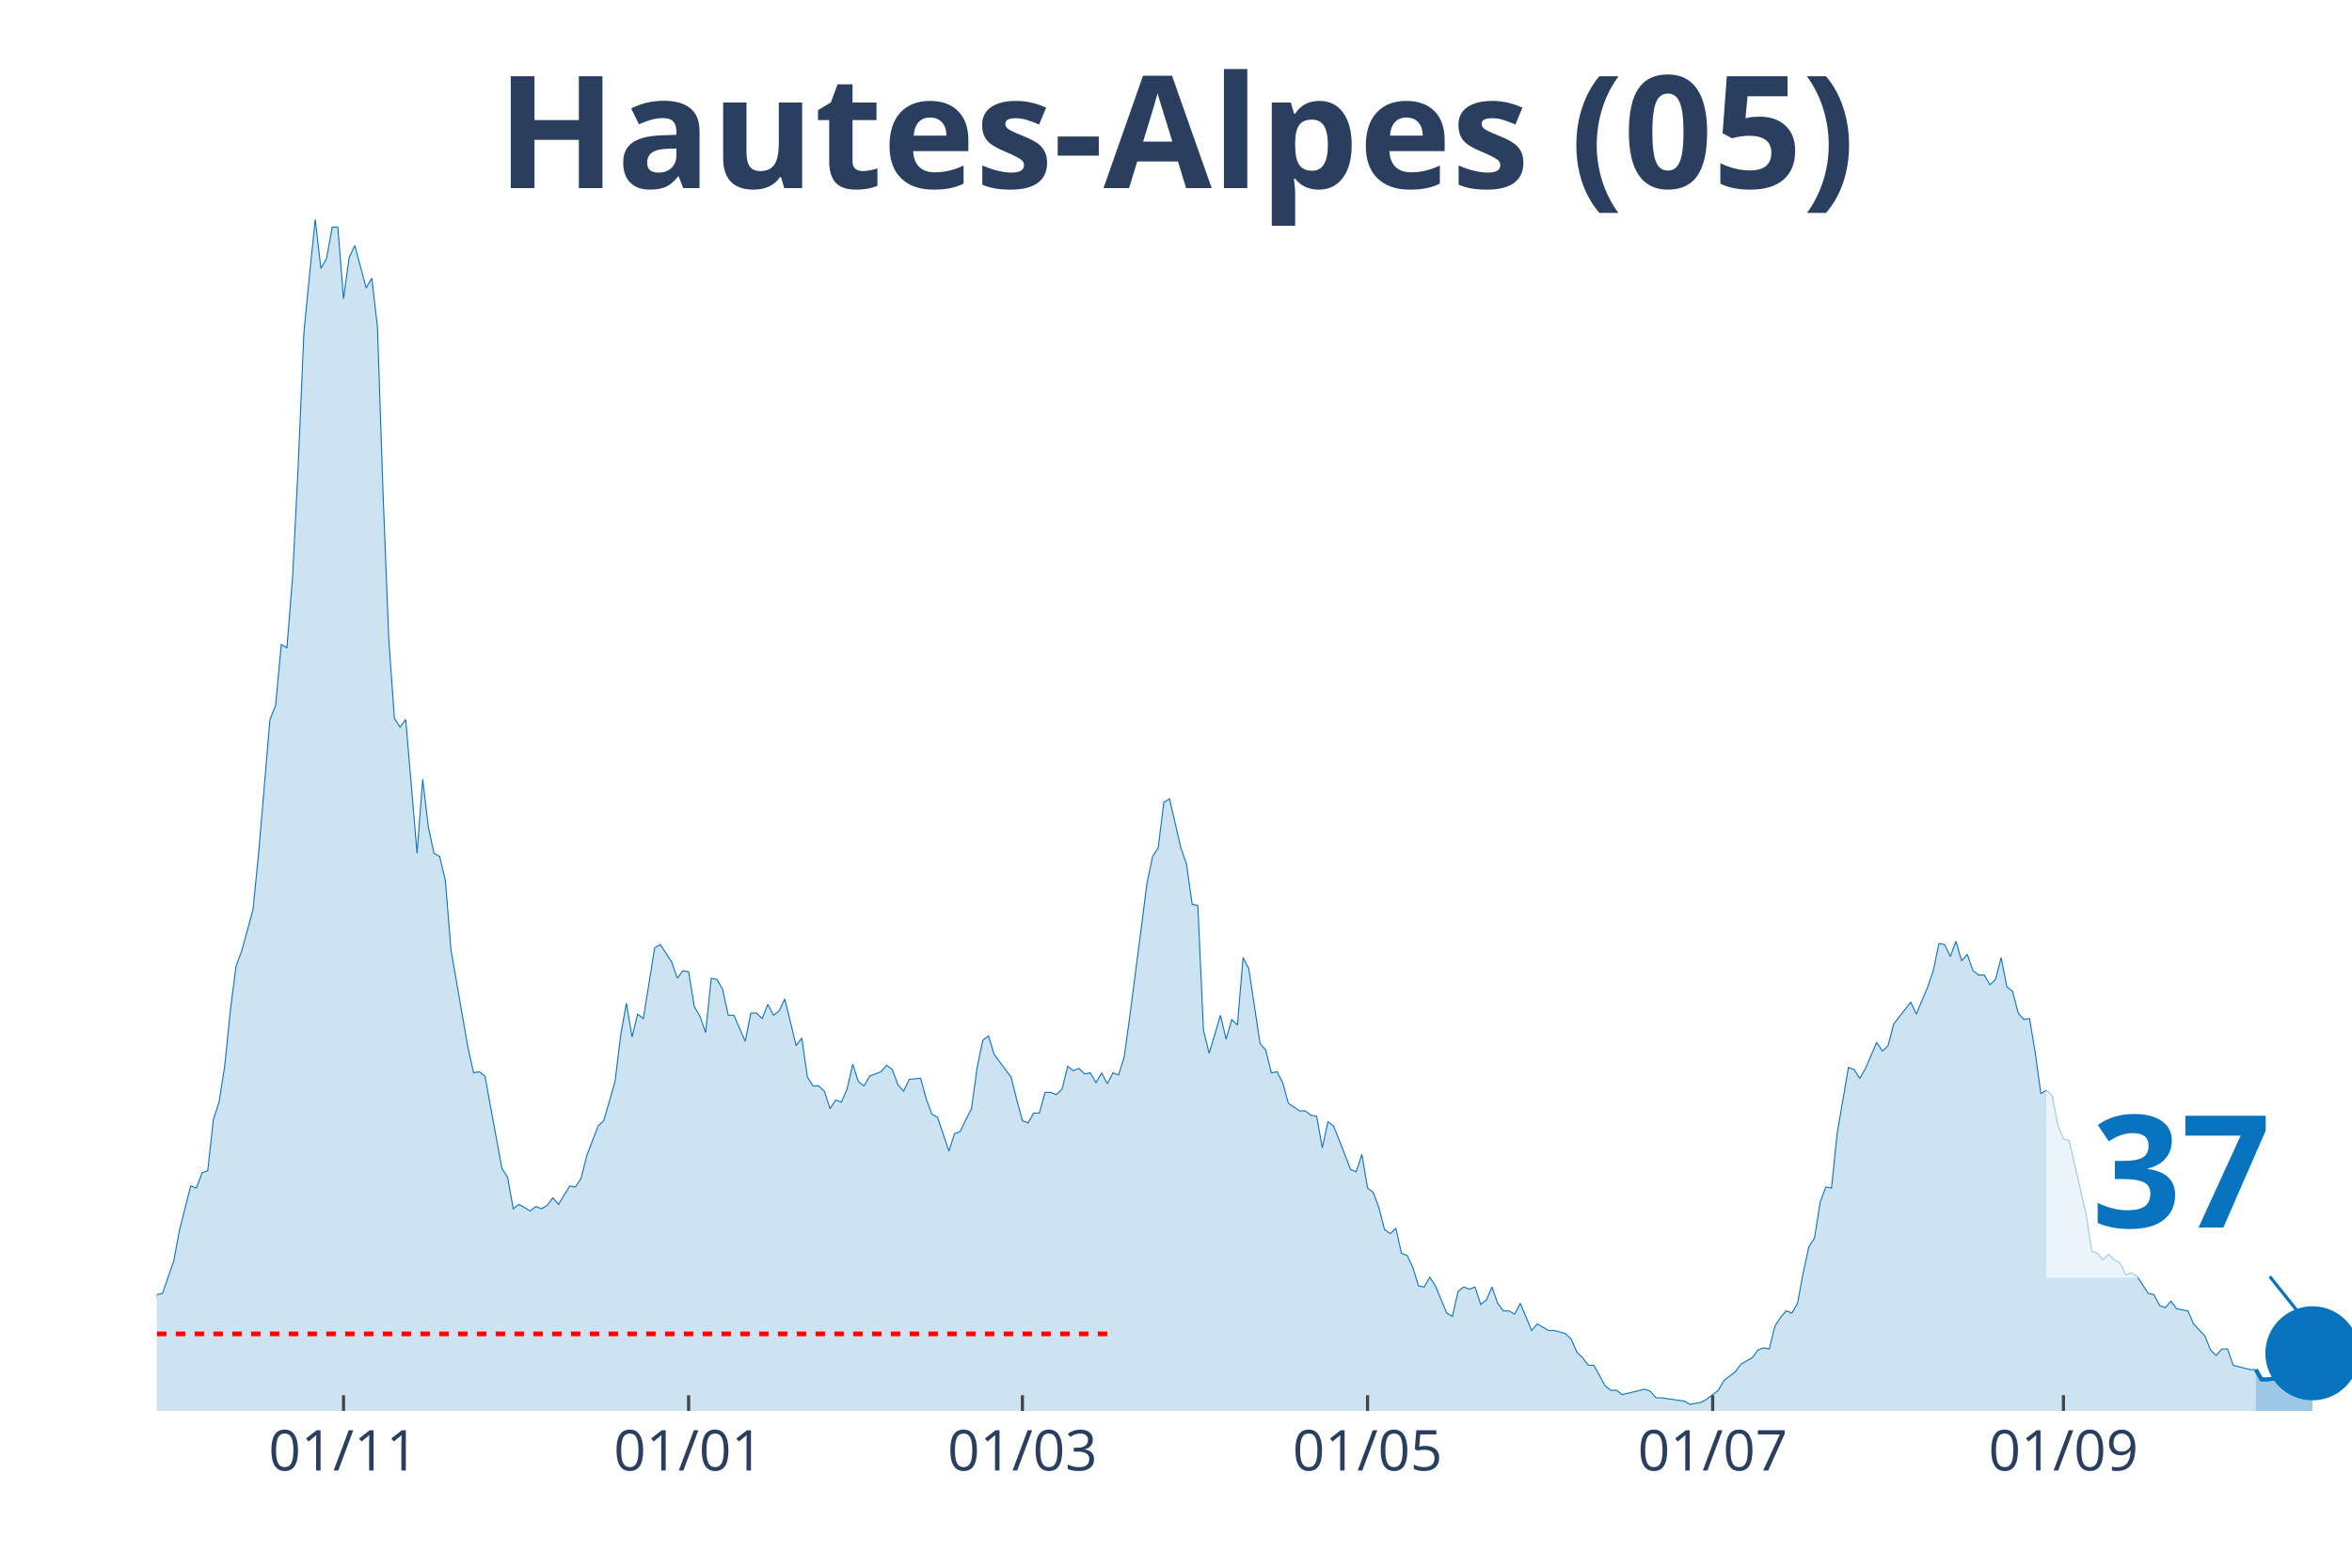
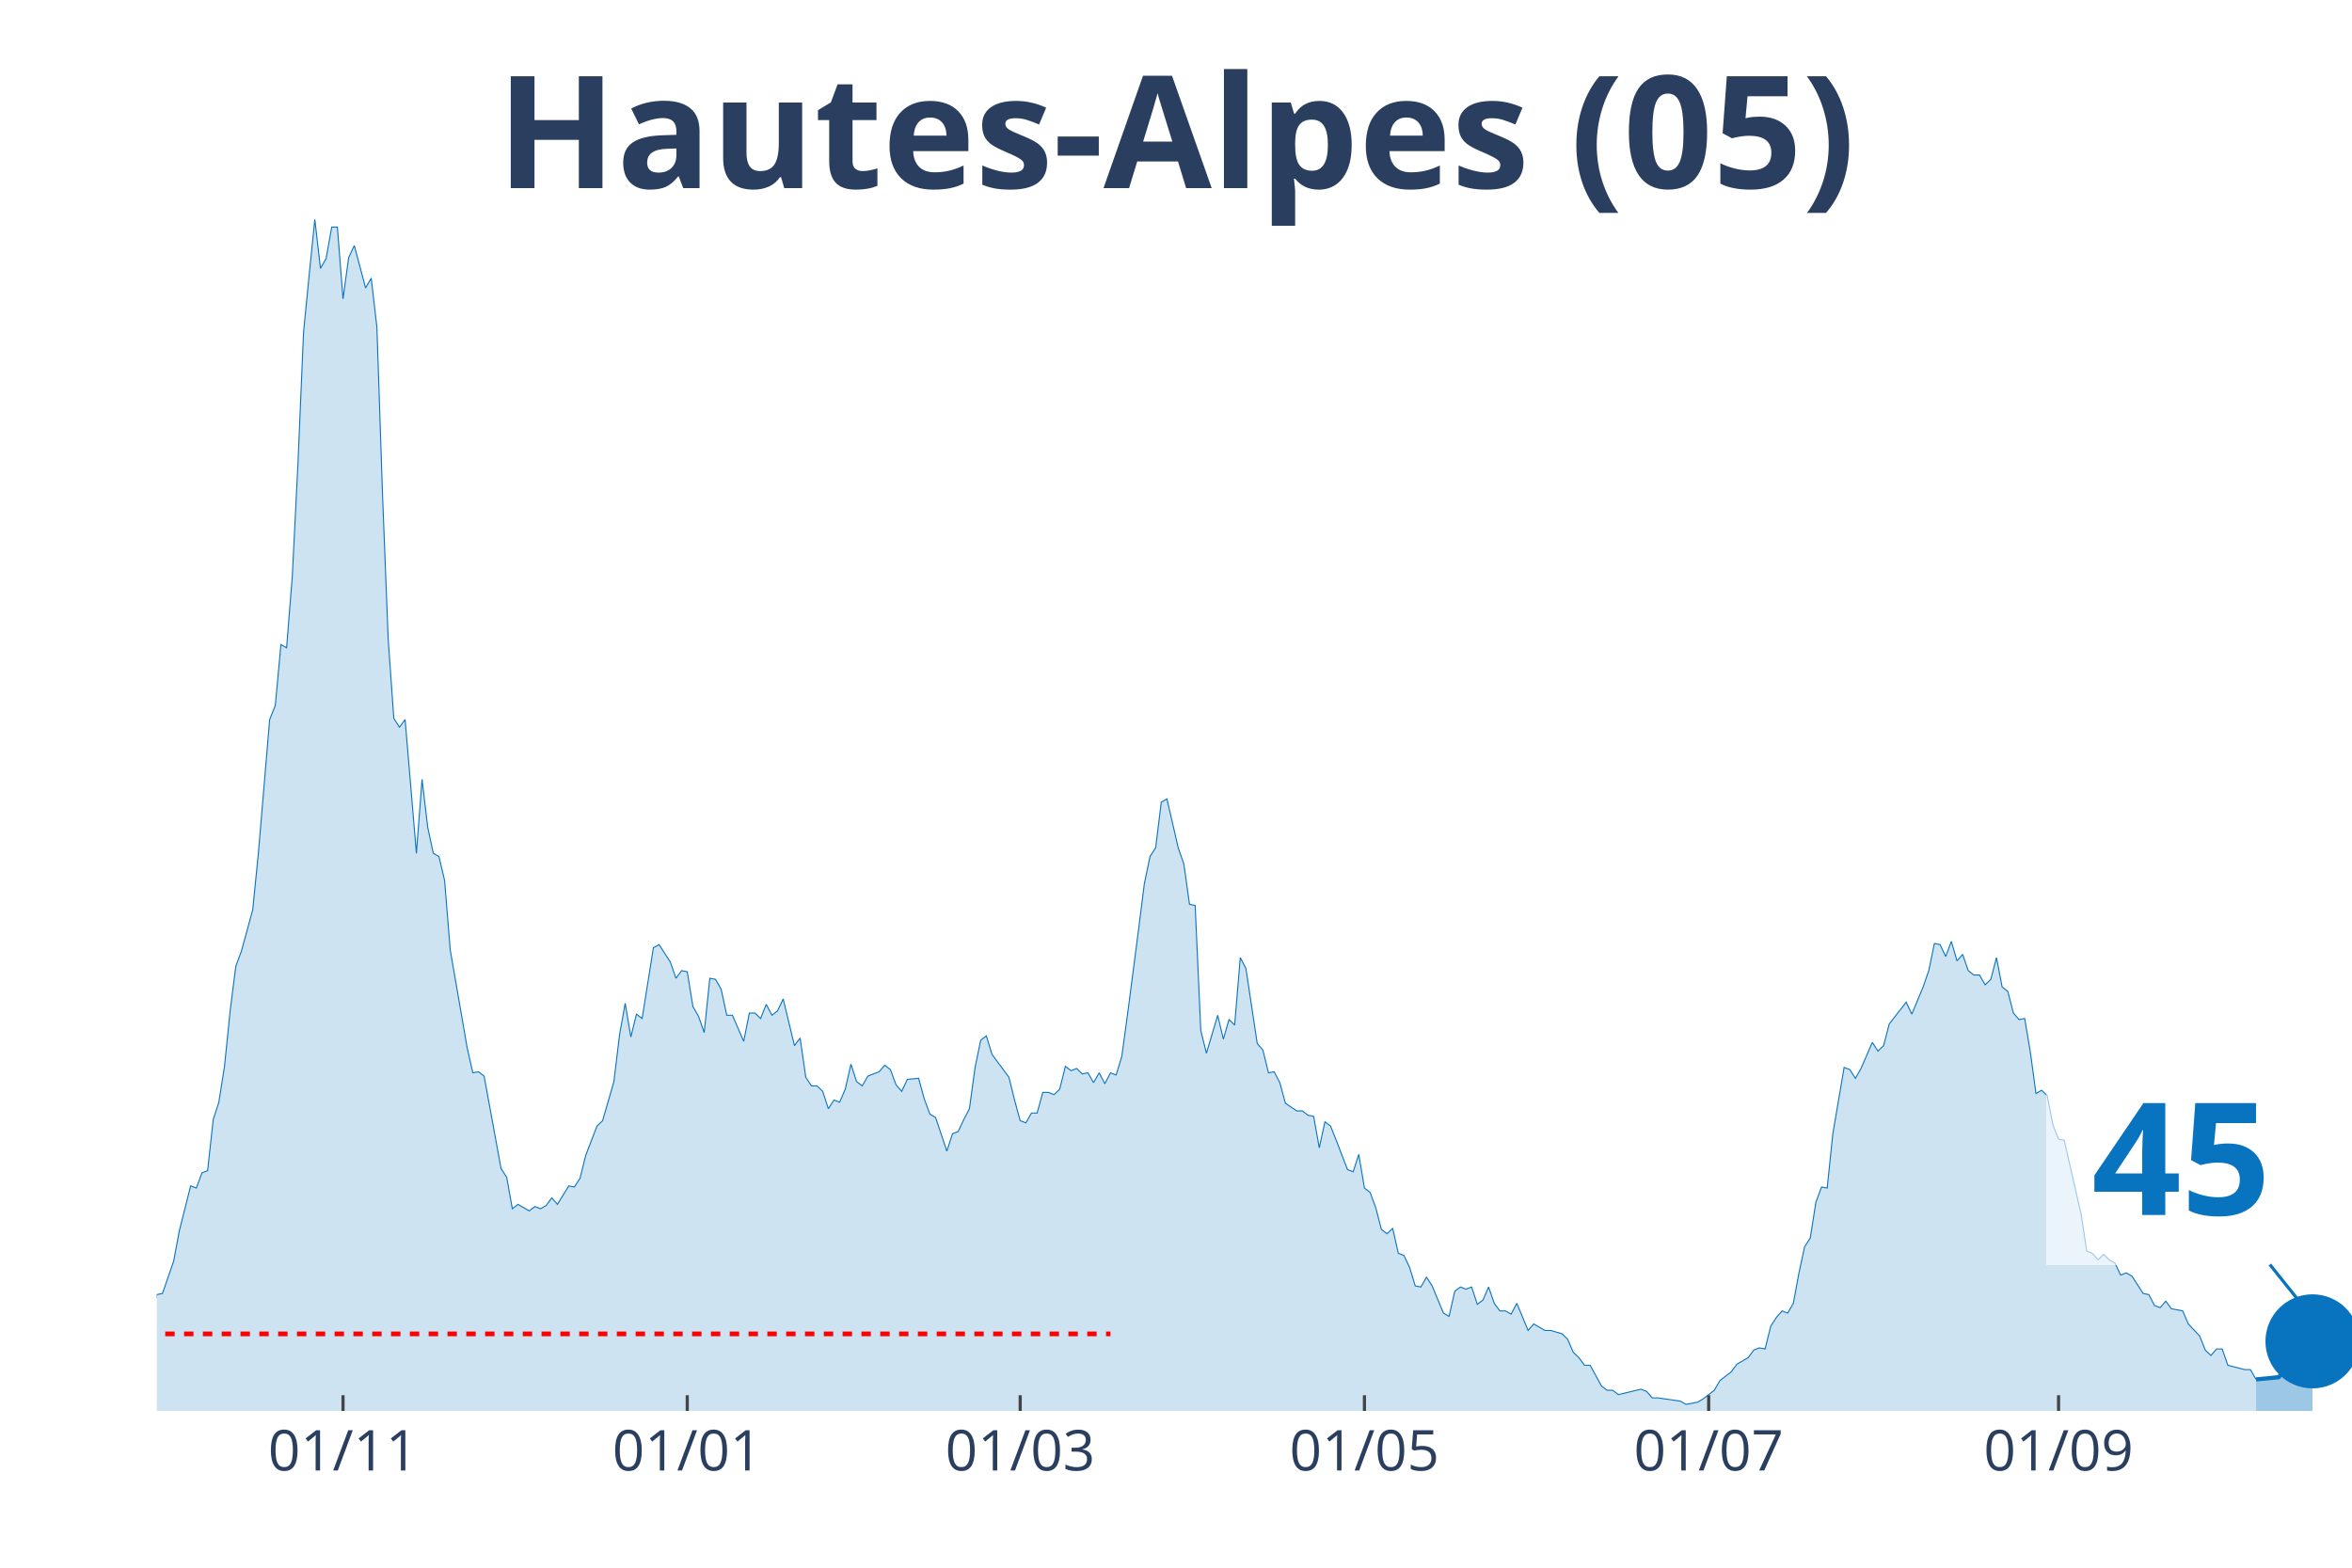
<svg xmlns="http://www.w3.org/2000/svg" class="main-svg" width="1125" height="750" style="" viewBox="0 0 750 500">
  <rect x="0" y="0" width="750" height="500" style="fill: rgb(0, 0, 0); fill-opacity: 0;" />
-   <defs id="defs-082657">
+   <defs id="defs-552321">
    <g class="clips">
-       <clipPath id="clip082657xyplot" class="plotclip">
+       <clipPath id="clip552321xyplot" class="plotclip">
        <rect width="700" height="380" />
      </clipPath>
-       <clipPath class="axesclip" id="clip082657x">
+       <clipPath class="axesclip" id="clip552321x">
        <rect x="50" y="0" width="700" height="500" />
      </clipPath>
-       <clipPath class="axesclip" id="clip082657y">
+       <clipPath class="axesclip" id="clip552321y">
        <rect x="0" y="70" width="750" height="380" />
      </clipPath>
-       <clipPath class="axesclip" id="clip082657xy">
+       <clipPath class="axesclip" id="clip552321xy">
        <rect x="50" y="70" width="700" height="380" />
      </clipPath>
    </g>
    <g class="gradients" />
  </defs>
  <g class="bglayer">
    <rect class="bg" x="50" y="70" width="700" height="380" style="fill: rgb(0, 0, 0); fill-opacity: 0; stroke-width: 0;" />
  </g>
  <g class="layer-below">
    <g class="imagelayer" />
    <g class="shapelayer" />
  </g>
  <g class="cartesianlayer">
    <g class="subplot xy">
      <g class="layer-subplot">
        <g class="shapelayer" />
        <g class="imagelayer" />
      </g>
      <g class="gridlayer">
        <g class="x">
-           <path class="xgrid crisp" transform="translate(109.54,0)" d="M0,70v380" style="stroke: rgb(255, 255, 255); stroke-opacity: 1; stroke-width: 1px;" />
-           <path class="xgrid crisp" transform="translate(219.59,0)" d="M0,70v380" style="stroke: rgb(255, 255, 255); stroke-opacity: 1; stroke-width: 1px;" />
-           <path class="xgrid crisp" transform="translate(326.03,0)" d="M0,70v380" style="stroke: rgb(255, 255, 255); stroke-opacity: 1; stroke-width: 1px;" />
-           <path class="xgrid crisp" transform="translate(436.08,0)" d="M0,70v380" style="stroke: rgb(255, 255, 255); stroke-opacity: 1; stroke-width: 1px;" />
-           <path class="xgrid crisp" transform="translate(546.13,0)" d="M0,70v380" style="stroke: rgb(255, 255, 255); stroke-opacity: 1; stroke-width: 1px;" />
-           <path class="xgrid crisp" transform="translate(657.99,0)" d="M0,70v380" style="stroke: rgb(255, 255, 255); stroke-opacity: 1; stroke-width: 1px;" />
+           <path class="xgrid crisp" transform="translate(109.38,0)" d="M0,70v380" style="stroke: rgb(255, 255, 255); stroke-opacity: 1; stroke-width: 1px;" />
+           <path class="xgrid crisp" transform="translate(219.15,0)" d="M0,70v380" style="stroke: rgb(255, 255, 255); stroke-opacity: 1; stroke-width: 1px;" />
+           <path class="xgrid crisp" transform="translate(325.32,0)" d="M0,70v380" style="stroke: rgb(255, 255, 255); stroke-opacity: 1; stroke-width: 1px;" />
+           <path class="xgrid crisp" transform="translate(435.09,0)" d="M0,70v380" style="stroke: rgb(255, 255, 255); stroke-opacity: 1; stroke-width: 1px;" />
+           <path class="xgrid crisp" transform="translate(544.86,0)" d="M0,70v380" style="stroke: rgb(255, 255, 255); stroke-opacity: 1; stroke-width: 1px;" />
+           <path class="xgrid crisp" transform="translate(656.43,0)" d="M0,70v380" style="stroke: rgb(255, 255, 255); stroke-opacity: 1; stroke-width: 1px;" />
        </g>
        <g class="y" />
      </g>
      <g class="zerolinelayer" />
      <path class="xlines-below" />
      <path class="ylines-below" />
      <g class="overlines-below" />
      <g class="xaxislayer-below" />
      <g class="yaxislayer-below" />
      <g class="overaxes-below" />
-       <g class="plot" transform="translate(50, 70)" clip-path="url('#clip082657xyplot')">
+       <g class="plot" transform="translate(50, 70)" clip-path="url('#clip552321xyplot')">
        <g class="scatterlayer mlayer">
-           <g class="trace scatter trace4835b1" style="stroke-miterlimit: 2;">
+           <g class="trace scatter trace0904c5" style="stroke-miterlimit: 2;">
            <g class="fills">
              <g>
-                 <path class="js-fill" d="M669.33,380L-245.36,380L-245.36,375.15L-241.75,376.88L-239.95,376.88L-209.28,379.31L-207.47,380L-104.64,378.27L-102.84,377.23L-95.62,374.11L-93.81,374.11L-84.79,372.72L-82.99,370.99L-79.38,367.17L-77.58,368.91L-72.16,372.03L-70.36,372.37L-66.75,373.76L-64.95,369.95L-61.34,365.09L-59.54,365.09L-54.12,364.4L-52.32,365.44L-50.52,366.48L-48.71,365.78L-46.91,365.44L-45.1,360.93L-43.3,360.24L-41.49,356.77L-39.69,354L-37.89,355.38L-36.08,356.42L-34.28,356.08L-32.47,357.12L-30.67,354L-28.87,357.12L-27.06,357.81L-25.26,355.38L-23.45,355.38L-19.85,355.38L-18.04,353.3L-16.24,351.92L-14.43,352.26L-12.63,354.34L-10.82,354.34L-7.22,354.34L-5.41,360.24L-3.61,361.97L-1.8,360.24L0,342.9L1.8,342.55L5.41,332.15L7.22,322.45L10.82,308.23L12.63,308.92L14.43,304.07L16.24,303.38L18.04,287.08L19.85,281.53L21.65,270.09L23.45,252.41L25.26,238.19L27.06,233.34L30.67,220.16L32.47,202.14L36.08,159.49L37.89,154.98L39.69,135.57L41.49,136.61L43.3,114.07L45.1,78.36L46.91,36.06L48.71,17.68L50.52,0L52.32,15.6L54.12,12.48L55.93,2.43L57.73,2.43L59.54,25.31L61.34,12.14L63.14,8.32L66.75,21.84L68.56,18.72L70.36,34.32L72.16,87.72L73.97,133.83L75.77,159.14L77.58,161.92L79.38,159.49L82.99,202.14L84.79,178.56L86.6,193.81L88.4,202.14L90.21,203.18L92.01,210.8L93.81,232.99L95.62,243.39L99.23,264.2L101.03,272.17L102.84,271.82L104.64,273.21L110.05,302.68L111.86,305.46L113.66,315.51L115.46,314.12L119.07,316.2L120.88,314.82L122.68,315.51L124.48,314.47L126.29,312.04L128.09,314.12L131.7,308.23L133.51,308.58L135.31,305.8L137.11,298.52L140.72,289.16L142.53,287.43L146.13,274.95L147.94,260.04L149.74,249.98L151.55,260.73L153.35,253.45L155.15,254.84L158.76,232.3L160.57,231.26L164.18,236.81L165.98,242.01L167.78,239.58L169.59,239.93L171.39,251.02L173.2,254.14L175,259.34L176.8,242.01L178.61,242.35L180.41,245.47L182.22,253.8L184.02,253.8L187.63,262.12L189.43,253.1L191.24,253.1L193.04,254.84L194.85,250.33L196.65,253.8L198.45,252.41L200.26,248.59L203.87,263.5L205.67,261.08L207.47,273.56L209.28,276.33L211.08,276.33L212.89,278.07L214.69,283.61L216.49,280.84L218.3,281.53L220.1,277.37L221.91,269.4L223.71,274.95L225.52,276.33L227.32,273.21L230.93,271.82L232.73,269.74L234.54,271.13L236.34,275.99L238.14,278.07L239.95,274.25L243.56,273.91L245.36,280.49L247.16,285.35L248.97,286.39L252.58,297.14L254.38,291.59L256.19,290.89L257.99,287.08L259.79,283.61L261.6,270.44L263.4,261.77L265.21,260.38L267.01,266.28L268.81,268.7L272.42,273.56L274.23,280.84L276.03,287.43L277.84,288.12L279.64,285L281.44,285L283.25,278.41L285.05,278.41L286.86,279.11L288.66,277.37L290.46,270.09L292.27,271.48L294.07,270.78L295.88,272.52L297.68,272.17L299.48,275.29L301.29,272.17L303.09,275.64L304.9,272.17L306.7,272.86L308.51,266.97L310.31,253.8L313.92,226.06L315.72,211.84L317.53,203.18L319.33,200.4L321.13,185.84L322.94,184.8L326.55,200.4L328.35,205.6L330.15,218.43L331.96,218.78L333.76,258.65L335.57,265.93L339.18,253.8L340.98,261.42L342.78,255.18L344.59,256.92L346.39,235.42L348.2,238.89L351.8,262.81L353.61,264.89L355.41,272.17L357.22,271.82L359.02,275.29L360.82,281.88L364.43,284.31L366.24,284.31L368.04,285.69L369.85,286.04L371.65,296.09L373.45,287.77L375.26,289.16L377.06,293.67L380.67,303.03L382.47,303.72L384.28,298.18L386.08,308.92L387.89,310.31L389.69,315.16L391.49,322.1L393.3,323.49L395.1,321.75L396.91,329.73L398.71,330.42L400.52,334.23L402.32,340.13L404.12,340.47L405.93,337.35L407.73,340.13L411.34,348.8L413.14,349.84L414.95,341.86L416.75,340.47L418.56,341.17L420.36,340.47L422.16,346.02L423.97,344.64L425.77,340.47L427.58,345.68L429.38,348.1L431.19,348.1L432.99,349.14L434.79,345.68L438.4,354.34L440.21,352.26L443.81,354.34L445.62,354.34L449.23,355.38L451.03,357.12L452.84,361.28L454.64,363.01L456.44,365.44L458.25,365.44L461.86,372.03L463.66,373.41L465.46,373.41L467.27,374.8L474.48,373.07L476.29,373.76L478.09,375.84L479.9,375.84L487.11,376.88L488.92,377.92L492.53,377.23L494.33,376.19L497.94,373.41L499.74,370.29L503.35,367.52L505.15,365.09L508.76,363.01L510.57,360.58L512.37,359.89L514.18,360.24L515.98,352.96L517.78,350.18L519.59,348.1L521.39,348.8L523.2,345.68L525,335.97L526.8,327.65L528.61,324.87L530.41,313.43L532.22,308.58L534.02,308.92L535.82,291.59L539.43,270.44L541.24,271.13L543.04,273.91L544.85,270.78L548.45,262.46L550.26,265.24L552.06,263.5L553.87,256.57L559.28,249.64L561.08,253.45L564.69,244.78L566.49,239.58L568.3,230.91L570.1,231.26L571.91,235.07L573.71,230.22L575.52,236.46L577.32,234.38L579.12,239.58L580.93,240.97L582.73,240.97L584.54,244.09L586.34,242.35L588.14,235.42L589.95,244.78L591.75,246.17L593.56,253.1L595.36,255.18L597.16,254.84L598.97,265.58L600.77,278.76L602.58,277.72L604.38,279.45L606.19,288.81L607.99,293.32L609.79,293.67L615.21,317.24L617.01,329.03L618.81,329.73L620.62,331.81L622.42,330.07L624.23,331.81L626.03,332.85L627.84,336.66L629.64,335.97L631.44,337.01L635.05,342.55L636.86,342.9L638.66,346.37L640.46,347.06L642.27,344.98L644.07,347.41L647.68,348.1L649.48,352.26L653.09,356.08L654.9,360.58L656.7,362.32L658.51,360.24L660.31,360.24L662.11,365.44L667.53,366.82L669.33,366.82" style="fill: rgb(8, 115, 191); fill-opacity: 0.2; stroke-width: 0;" />
+                 <path class="js-fill" d="M669.41,380L-244.73,380L-244.73,375.15L-241.13,376.88L-239.33,376.88L-208.74,379.31L-206.94,380L-104.37,378.27L-102.57,377.23L-95.37,374.11L-93.57,374.11L-84.58,372.72L-82.78,370.99L-79.18,367.17L-77.38,368.91L-71.98,372.03L-70.18,372.37L-66.58,373.76L-64.78,369.95L-61.18,365.09L-59.38,365.09L-53.98,364.4L-52.19,365.44L-50.39,366.48L-48.59,365.78L-46.79,365.44L-44.99,360.93L-43.19,360.24L-41.39,356.77L-39.59,354L-37.79,355.38L-35.99,356.42L-34.19,356.08L-32.39,357.12L-30.59,354L-28.79,357.12L-26.99,357.81L-25.19,355.38L-23.39,355.38L-19.79,355.38L-17.99,353.3L-16.2,351.92L-14.4,352.26L-12.6,354.34L-10.8,354.34L-7.2,354.34L-5.4,360.24L-3.6,361.97L-1.8,360.24L0,342.9L1.8,342.55L5.4,332.15L7.2,322.45L10.8,308.23L12.6,308.92L14.4,304.07L16.2,303.38L17.99,287.08L19.79,281.53L21.59,270.09L23.39,252.41L25.19,238.19L26.99,233.34L30.59,220.16L32.39,202.14L35.99,159.49L37.79,154.98L39.59,135.57L41.39,136.61L43.19,114.07L44.99,78.36L46.79,36.06L48.59,17.68L50.39,0L52.19,15.6L53.98,12.48L55.78,2.43L57.58,2.43L59.38,25.31L61.18,12.14L62.98,8.32L66.58,21.84L68.38,18.72L70.18,34.32L71.98,87.72L73.78,133.83L75.58,159.14L77.38,161.92L79.18,159.49L82.78,202.14L84.58,178.56L86.38,193.81L88.17,202.14L89.97,203.18L91.77,210.8L93.57,232.99L95.37,243.39L98.97,264.2L100.77,272.17L102.57,271.82L104.37,273.21L109.77,302.68L111.57,305.46L113.37,315.51L115.17,314.12L118.77,316.2L120.57,314.82L122.37,315.51L124.16,314.47L125.96,312.04L127.76,314.12L131.36,308.23L133.16,308.58L134.96,305.8L136.76,298.52L140.36,289.16L142.16,287.43L145.76,274.95L147.56,260.04L149.36,249.98L151.16,260.73L152.96,253.45L154.76,254.84L158.35,232.3L160.15,231.26L163.75,236.81L165.55,242.01L167.35,239.58L169.15,239.93L170.95,251.02L172.75,254.14L174.55,259.34L176.35,242.01L178.15,242.35L179.95,245.47L181.75,253.8L183.55,253.8L187.15,262.12L188.95,253.1L190.75,253.1L192.54,254.84L194.34,250.33L196.14,253.8L197.94,252.41L199.74,248.59L203.34,263.5L205.14,261.08L206.94,273.56L208.74,276.33L210.54,276.33L212.34,278.07L214.14,283.61L215.94,280.84L217.74,281.53L219.54,277.37L221.34,269.4L223.14,274.95L224.94,276.33L226.74,273.21L230.33,271.82L232.13,269.74L233.93,271.13L235.73,275.99L237.53,278.07L239.33,274.25L242.93,273.91L244.73,280.49L246.53,285.35L248.33,286.39L251.93,297.14L253.73,291.59L255.53,290.89L257.33,287.08L259.13,283.61L260.93,270.44L262.72,261.77L264.52,260.38L266.32,266.28L268.12,268.7L271.72,273.56L273.52,280.84L275.32,287.43L277.12,288.12L278.92,285L280.72,285L282.52,278.41L284.32,278.41L286.12,279.11L287.92,277.37L289.72,270.09L291.52,271.48L293.32,270.78L295.12,272.52L296.92,272.17L298.71,275.29L300.51,272.17L302.31,275.64L304.11,272.17L305.91,272.86L307.71,266.97L309.51,253.8L313.11,226.06L314.91,211.84L316.71,203.18L318.51,200.4L320.31,185.84L322.11,184.8L325.71,200.4L327.51,205.6L329.31,218.43L331.11,218.78L332.9,258.65L334.7,265.93L338.3,253.8L340.1,261.42L341.9,255.18L343.7,256.92L345.5,235.42L347.3,238.89L350.9,262.81L352.7,264.89L354.5,272.17L356.3,271.82L358.1,275.29L359.9,281.88L363.5,284.31L365.3,284.31L367.1,285.69L368.89,286.04L370.69,296.09L372.49,287.77L374.29,289.16L376.09,293.67L379.69,303.03L381.49,303.72L383.29,298.18L385.09,308.92L386.89,310.31L388.69,315.16L390.49,322.1L392.29,323.49L394.09,321.75L395.89,329.73L397.69,330.42L399.49,334.23L401.29,340.13L403.08,340.47L404.88,337.35L406.68,340.13L410.28,348.8L412.08,349.84L413.88,341.86L415.68,340.47L417.48,341.17L419.28,340.47L421.08,346.02L422.88,344.64L424.68,340.47L426.48,345.68L428.28,348.1L430.08,348.1L431.88,349.14L433.68,345.68L437.28,354.34L439.07,352.26L442.67,354.34L444.47,354.34L448.07,355.38L449.87,357.12L451.67,361.28L453.47,363.01L455.27,365.44L457.07,365.44L460.67,372.03L462.47,373.41L464.27,373.41L466.07,374.8L473.26,373.07L475.06,373.76L476.86,375.84L478.66,375.84L485.86,376.88L487.66,377.92L491.26,377.23L493.06,376.19L496.66,373.41L498.46,370.29L502.06,367.52L503.86,365.09L507.46,363.01L509.25,360.58L511.05,359.89L512.85,360.24L514.65,352.96L516.45,350.18L518.25,348.1L520.05,348.8L521.85,345.68L523.65,335.97L525.45,327.65L527.25,324.87L529.05,313.43L530.85,308.58L532.65,308.92L534.45,291.59L538.05,270.44L539.85,271.13L541.65,273.91L543.44,270.78L547.04,262.46L548.84,265.24L550.64,263.5L552.44,256.57L557.84,249.64L559.64,253.45L563.24,244.78L565.04,239.58L566.84,230.91L568.64,231.26L570.44,235.07L572.24,230.22L574.04,236.46L575.84,234.38L577.63,239.58L579.43,240.97L581.23,240.97L583.03,244.09L584.83,242.35L586.63,235.42L588.43,244.78L590.23,246.17L592.03,253.1L593.83,255.18L595.63,254.84L597.43,265.58L599.23,278.76L601.03,277.72L602.83,279.45L604.63,288.81L606.43,293.32L608.23,293.67L613.62,317.24L615.42,329.03L617.22,329.73L619.02,331.81L620.82,330.07L622.62,331.81L624.42,332.85L626.22,336.66L628.02,335.97L629.82,337.01L633.42,342.55L635.22,342.9L637.02,346.37L638.82,347.06L640.62,344.98L642.42,347.41L646.02,348.1L647.81,352.26L651.41,356.08L653.21,360.58L655.01,362.32L656.81,360.24L658.61,360.24L660.41,365.44L665.81,366.82L667.61,366.82L669.41,369.95" style="fill: rgb(8, 115, 191); fill-opacity: 0.2; stroke-width: 0;" />
              </g>
            </g>
            <g class="errorbars" />
            <g class="lines">
-               <path class="js-line" d="M-245.36,375.15L-241.75,376.88L-239.95,376.88L-209.28,379.31L-207.47,380L-104.64,378.27L-102.84,377.23L-95.62,374.11L-93.81,374.11L-84.79,372.72L-82.99,370.99L-79.38,367.17L-77.58,368.91L-72.16,372.03L-70.36,372.37L-66.75,373.76L-64.95,369.95L-61.34,365.09L-59.54,365.09L-54.12,364.4L-52.32,365.44L-50.52,366.48L-48.71,365.78L-46.91,365.44L-45.1,360.93L-43.3,360.24L-41.49,356.77L-39.69,354L-37.89,355.38L-36.08,356.42L-34.28,356.08L-32.47,357.12L-30.67,354L-28.87,357.12L-27.06,357.81L-25.26,355.38L-23.45,355.38L-19.85,355.38L-18.04,353.3L-16.24,351.92L-14.43,352.26L-12.63,354.34L-10.82,354.34L-7.22,354.34L-5.41,360.24L-3.61,361.97L-1.8,360.24L0,342.9L1.8,342.55L5.41,332.15L7.22,322.45L10.82,308.23L12.63,308.92L14.43,304.07L16.24,303.38L18.04,287.08L19.85,281.53L21.65,270.09L23.45,252.41L25.26,238.19L27.06,233.34L30.67,220.16L32.47,202.14L36.08,159.49L37.89,154.98L39.69,135.57L41.49,136.61L43.3,114.07L45.1,78.36L46.91,36.06L48.71,17.68L50.52,0L52.32,15.6L54.12,12.48L55.93,2.43L57.73,2.43L59.54,25.31L61.34,12.14L63.14,8.32L66.75,21.84L68.56,18.72L70.36,34.32L72.16,87.72L73.97,133.83L75.77,159.14L77.58,161.92L79.38,159.49L82.99,202.14L84.79,178.56L86.6,193.81L88.4,202.14L90.21,203.18L92.01,210.8L93.81,232.99L95.62,243.39L99.23,264.2L101.03,272.17L102.84,271.82L104.64,273.21L110.05,302.68L111.86,305.46L113.66,315.51L115.46,314.12L119.07,316.2L120.88,314.82L122.68,315.51L124.48,314.47L126.29,312.04L128.09,314.12L131.7,308.23L133.51,308.58L135.31,305.8L137.11,298.52L140.72,289.16L142.53,287.43L146.13,274.95L147.94,260.04L149.74,249.98L151.55,260.73L153.35,253.45L155.15,254.84L158.76,232.3L160.57,231.26L164.18,236.81L165.98,242.01L167.78,239.58L169.59,239.93L171.39,251.02L173.2,254.14L175,259.34L176.8,242.01L178.61,242.35L180.41,245.47L182.22,253.8L184.02,253.8L187.63,262.12L189.43,253.1L191.24,253.1L193.04,254.84L194.85,250.33L196.65,253.8L198.45,252.41L200.26,248.59L203.87,263.5L205.67,261.08L207.47,273.56L209.28,276.33L211.08,276.33L212.89,278.07L214.69,283.61L216.49,280.84L218.3,281.53L220.1,277.37L221.91,269.4L223.71,274.95L225.52,276.33L227.32,273.21L230.93,271.82L232.73,269.74L234.54,271.13L236.34,275.99L238.14,278.07L239.95,274.25L243.56,273.91L245.36,280.49L247.16,285.35L248.97,286.39L252.58,297.14L254.38,291.59L256.19,290.89L257.99,287.08L259.79,283.61L261.6,270.44L263.4,261.77L265.21,260.38L267.01,266.28L268.81,268.7L272.42,273.56L274.23,280.84L276.03,287.43L277.84,288.12L279.64,285L281.44,285L283.25,278.41L285.05,278.41L286.86,279.11L288.66,277.37L290.46,270.09L292.27,271.48L294.07,270.78L295.88,272.52L297.68,272.17L299.48,275.29L301.29,272.17L303.09,275.64L304.9,272.17L306.7,272.86L308.51,266.97L310.31,253.8L313.92,226.06L315.72,211.84L317.53,203.18L319.33,200.4L321.13,185.84L322.94,184.8L326.55,200.4L328.35,205.6L330.15,218.43L331.96,218.78L333.76,258.65L335.57,265.93L339.18,253.8L340.98,261.42L342.78,255.18L344.59,256.92L346.39,235.42L348.2,238.89L351.8,262.81L353.61,264.89L355.41,272.17L357.22,271.82L359.02,275.29L360.82,281.88L364.43,284.31L366.24,284.31L368.04,285.69L369.85,286.04L371.65,296.09L373.45,287.77L375.26,289.16L377.06,293.67L380.67,303.03L382.47,303.72L384.28,298.18L386.08,308.92L387.89,310.31L389.69,315.16L391.49,322.1L393.3,323.49L395.1,321.75L396.91,329.73L398.71,330.42L400.52,334.23L402.32,340.13L404.12,340.47L405.93,337.35L407.73,340.13L411.34,348.8L413.14,349.84L414.95,341.86L416.75,340.47L418.56,341.17L420.36,340.47L422.16,346.02L423.97,344.64L425.77,340.47L427.58,345.68L429.38,348.1L431.19,348.1L432.99,349.14L434.79,345.68L438.4,354.34L440.21,352.26L443.81,354.34L445.62,354.34L449.23,355.38L451.03,357.12L452.84,361.28L454.64,363.01L456.44,365.44L458.25,365.44L461.86,372.03L463.66,373.41L465.46,373.41L467.27,374.8L474.48,373.07L476.29,373.76L478.09,375.84L479.9,375.84L487.11,376.88L488.92,377.92L492.53,377.23L494.33,376.19L497.94,373.41L499.74,370.29L503.35,367.52L505.15,365.09L508.76,363.01L510.57,360.58L512.37,359.89L514.18,360.24L515.98,352.96L517.78,350.18L519.59,348.1L521.39,348.8L523.2,345.68L525,335.97L526.8,327.65L528.61,324.87L530.41,313.43L532.22,308.58L534.02,308.92L535.82,291.59L539.43,270.44L541.24,271.13L543.04,273.91L544.85,270.78L548.45,262.46L550.26,265.24L552.06,263.5L553.87,256.57L559.28,249.64L561.08,253.45L564.69,244.78L566.49,239.58L568.3,230.91L570.1,231.26L571.91,235.07L573.71,230.22L575.52,236.46L577.32,234.38L579.12,239.58L580.93,240.97L582.73,240.97L584.54,244.09L586.34,242.35L588.14,235.42L589.95,244.78L591.75,246.17L593.56,253.1L595.36,255.18L597.16,254.84L598.97,265.58L600.77,278.76L602.58,277.72L604.38,279.45L606.19,288.81L607.99,293.32L609.79,293.67L615.21,317.24L617.01,329.03L618.81,329.73L620.62,331.81L622.42,330.07L624.23,331.81L626.03,332.85L627.84,336.66L629.64,335.97L631.44,337.01L635.05,342.55L636.86,342.9L638.66,346.37L640.46,347.06L642.27,344.98L644.07,347.41L647.68,348.1L649.48,352.26L653.09,356.08L654.9,360.58L656.7,362.32L658.51,360.24L660.31,360.24L662.11,365.44L667.53,366.82L669.33,366.82" style="vector-effect: non-scaling-stroke; fill: none; stroke: rgb(8, 115, 191); stroke-opacity: 1; stroke-width: 0.5px; opacity: 1;" />
+               <path class="js-line" d="M-244.73,375.15L-241.13,376.88L-239.33,376.88L-208.74,379.31L-206.94,380L-104.37,378.27L-102.57,377.23L-95.37,374.11L-93.57,374.11L-84.58,372.72L-82.78,370.99L-79.18,367.17L-77.38,368.91L-71.98,372.03L-70.18,372.37L-66.58,373.76L-64.78,369.95L-61.18,365.09L-59.38,365.09L-53.98,364.4L-52.19,365.44L-50.39,366.48L-48.59,365.78L-46.79,365.44L-44.99,360.93L-43.19,360.24L-41.39,356.77L-39.59,354L-37.79,355.38L-35.99,356.42L-34.19,356.08L-32.39,357.12L-30.59,354L-28.79,357.12L-26.99,357.81L-25.19,355.38L-23.39,355.38L-19.79,355.38L-17.99,353.3L-16.2,351.92L-14.4,352.26L-12.6,354.34L-10.8,354.34L-7.2,354.34L-5.4,360.24L-3.6,361.97L-1.8,360.24L0,342.9L1.8,342.55L5.4,332.15L7.2,322.45L10.8,308.23L12.6,308.92L14.4,304.07L16.2,303.38L17.99,287.08L19.79,281.53L21.59,270.09L23.39,252.41L25.19,238.19L26.99,233.34L30.59,220.16L32.39,202.14L35.99,159.49L37.79,154.98L39.59,135.57L41.39,136.61L43.19,114.07L44.99,78.36L46.79,36.06L48.59,17.68L50.39,0L52.19,15.6L53.98,12.48L55.78,2.43L57.58,2.43L59.38,25.31L61.18,12.14L62.98,8.32L66.58,21.84L68.38,18.72L70.18,34.32L71.98,87.72L73.78,133.83L75.58,159.14L77.38,161.92L79.18,159.49L82.78,202.14L84.58,178.56L86.38,193.81L88.17,202.14L89.97,203.18L91.77,210.8L93.57,232.99L95.37,243.39L98.97,264.2L100.77,272.17L102.57,271.82L104.37,273.21L109.77,302.68L111.57,305.46L113.37,315.51L115.17,314.12L118.77,316.2L120.57,314.82L122.37,315.51L124.16,314.47L125.96,312.04L127.76,314.12L131.36,308.23L133.16,308.58L134.96,305.8L136.76,298.52L140.36,289.16L142.16,287.43L145.76,274.95L147.56,260.04L149.36,249.98L151.16,260.73L152.96,253.45L154.76,254.84L158.35,232.3L160.15,231.26L163.75,236.81L165.55,242.01L167.35,239.58L169.15,239.93L170.95,251.02L172.75,254.14L174.55,259.34L176.35,242.01L178.15,242.35L179.95,245.47L181.75,253.8L183.55,253.8L187.15,262.12L188.95,253.1L190.75,253.1L192.54,254.84L194.34,250.33L196.14,253.8L197.94,252.41L199.74,248.59L203.34,263.5L205.14,261.08L206.94,273.56L208.74,276.33L210.54,276.33L212.34,278.07L214.14,283.61L215.94,280.84L217.74,281.53L219.54,277.37L221.34,269.4L223.14,274.95L224.94,276.33L226.74,273.21L230.33,271.82L232.13,269.74L233.93,271.13L235.73,275.99L237.53,278.07L239.33,274.25L242.93,273.91L244.73,280.49L246.53,285.35L248.33,286.39L251.93,297.14L253.73,291.59L255.53,290.89L257.33,287.08L259.13,283.61L260.93,270.44L262.72,261.77L264.52,260.38L266.32,266.28L268.12,268.7L271.72,273.56L273.52,280.84L275.32,287.43L277.12,288.12L278.92,285L280.72,285L282.52,278.41L284.32,278.41L286.12,279.11L287.92,277.37L289.72,270.09L291.52,271.48L293.32,270.78L295.12,272.52L296.92,272.17L298.71,275.29L300.51,272.17L302.31,275.64L304.11,272.17L305.91,272.86L307.71,266.97L309.51,253.8L313.11,226.06L314.91,211.84L316.71,203.18L318.51,200.4L320.31,185.84L322.11,184.8L325.71,200.4L327.51,205.6L329.31,218.43L331.11,218.78L332.9,258.65L334.7,265.93L338.3,253.8L340.1,261.42L341.9,255.18L343.7,256.92L345.5,235.42L347.3,238.89L350.9,262.81L352.7,264.89L354.5,272.17L356.3,271.82L358.1,275.29L359.9,281.88L363.5,284.31L365.3,284.31L367.1,285.69L368.89,286.04L370.69,296.09L372.49,287.77L374.29,289.16L376.09,293.67L379.69,303.03L381.49,303.72L383.29,298.18L385.09,308.92L386.89,310.31L388.69,315.16L390.49,322.1L392.29,323.49L394.09,321.75L395.89,329.73L397.69,330.42L399.49,334.23L401.29,340.13L403.08,340.47L404.88,337.35L406.68,340.13L410.28,348.8L412.08,349.84L413.88,341.86L415.68,340.47L417.48,341.17L419.28,340.47L421.08,346.02L422.88,344.64L424.68,340.47L426.48,345.68L428.28,348.1L430.08,348.1L431.88,349.14L433.68,345.68L437.28,354.34L439.07,352.26L442.67,354.34L444.47,354.34L448.07,355.38L449.87,357.12L451.67,361.28L453.47,363.01L455.27,365.44L457.07,365.44L460.67,372.03L462.47,373.41L464.27,373.41L466.07,374.8L473.26,373.07L475.06,373.76L476.86,375.84L478.66,375.84L485.86,376.88L487.66,377.92L491.26,377.23L493.06,376.19L496.66,373.41L498.46,370.29L502.06,367.52L503.86,365.09L507.46,363.01L509.25,360.58L511.05,359.89L512.85,360.24L514.65,352.96L516.45,350.18L518.25,348.1L520.05,348.8L521.85,345.68L523.65,335.97L525.45,327.65L527.25,324.87L529.05,313.43L530.85,308.58L532.65,308.92L534.45,291.59L538.05,270.44L539.85,271.13L541.65,273.91L543.44,270.78L547.04,262.46L548.84,265.24L550.64,263.5L552.44,256.57L557.84,249.64L559.64,253.45L563.24,244.78L565.04,239.58L566.84,230.91L568.64,231.26L570.44,235.07L572.24,230.22L574.04,236.46L575.84,234.38L577.63,239.58L579.43,240.97L581.23,240.97L583.03,244.09L584.83,242.35L586.63,235.42L588.43,244.78L590.23,246.17L592.03,253.1L593.83,255.18L595.63,254.84L597.43,265.58L599.23,278.76L601.03,277.72L602.83,279.45L604.63,288.81L606.43,293.32L608.23,293.67L613.62,317.24L615.42,329.03L617.22,329.73L619.02,331.81L620.82,330.07L622.62,331.81L624.42,332.85L626.22,336.66L628.02,335.97L629.82,337.01L633.42,342.55L635.22,342.9L637.02,346.37L638.82,347.06L640.62,344.98L642.42,347.41L646.02,348.1L647.81,352.26L651.41,356.08L653.21,360.58L655.01,362.32L656.81,360.24L658.61,360.24L660.41,365.44L665.81,366.82L667.61,366.82L669.41,369.95" style="vector-effect: non-scaling-stroke; fill: none; stroke: rgb(8, 115, 191); stroke-opacity: 1; stroke-width: 0.5px; opacity: 1;" />
            </g>
            <g class="points" />
            <g class="text" />
          </g>
-           <g class="trace scatter trace547241" style="stroke-miterlimit: 2;">
+           <g class="trace scatter tracef68eb5" style="stroke-miterlimit: 2;">
            <g class="fills">
              <g>
-                 <path class="js-fill" d="M687.37,380L669.33,380L669.33,366.82L671.13,369.95L672.94,369.95L678.35,369.25L680.15,367.17L681.96,365.44L683.76,365.09L685.57,365.09L687.37,361.62" style="fill: rgb(8, 115, 191); fill-opacity: 0.4; stroke-width: 0;" />
+                 <path class="js-fill" d="M687.4,380L669.41,380L669.41,369.95L676.61,369.25L678.41,367.17L680.21,365.09L682.01,364.74L683.8,364.74L685.6,361.28L687.4,357.81" style="fill: rgb(8, 115, 191); fill-opacity: 0.4; stroke-width: 0;" />
              </g>
            </g>
            <g class="errorbars" />
            <g class="lines">
-               <path class="js-line" d="M669.33,366.82L671.13,369.95L672.94,369.95L678.35,369.25L680.15,367.17L681.96,365.44L683.76,365.09L685.57,365.09L687.37,361.62" style="vector-effect: non-scaling-stroke; fill: none; stroke: rgb(8, 115, 191); stroke-opacity: 1; stroke-width: 2px; opacity: 1;" />
+               <path class="js-line" d="M669.41,369.95L676.61,369.25L678.41,367.17L680.21,365.09L682.01,364.74L683.8,364.74L685.6,361.28L687.4,357.81" style="vector-effect: non-scaling-stroke; fill: none; stroke: rgb(8, 115, 191); stroke-opacity: 1; stroke-width: 2px; opacity: 1;" />
            </g>
            <g class="points" />
            <g class="text" />
          </g>
-           <g class="trace scatter trace19a3bd" style="stroke-miterlimit: 2; opacity: 1;">
+           <g class="trace scatter trace301623" style="stroke-miterlimit: 2; opacity: 1;">
            <g class="fills" />
            <g class="errorbars" />
            <g class="lines" />
            <g class="points">
-               <path class="point" transform="translate(687.37,361.62)" d="M15,0A15,15 0 1,1 0,-15A15,15 0 0,1 15,0Z" style="opacity: 1; stroke-width: 0px; fill: rgb(8, 115, 191); fill-opacity: 1;" />
+               <path class="point" transform="translate(687.4,357.81)" d="M15,0A15,15 0 1,1 0,-15A15,15 0 0,1 15,0Z" style="opacity: 1; stroke-width: 0px; fill: rgb(8, 115, 191); fill-opacity: 1;" />
            </g>
            <g class="text" />
          </g>
        </g>
      </g>
      <g class="overplot" />
      <path class="xlines-above crisp" style="fill: none; stroke-width: 1px; stroke: rgb(0, 0, 0); stroke-opacity: 0;" d="" />
      <path class="ylines-above crisp" style="fill: none;" d="M0,0" />
      <g class="overlines-above" />
      <g class="xaxislayer-above">
-         <path class="xtick ticks crisp" d="M0,450v-5" transform="translate(109.54,0)" style="stroke: rgb(68, 68, 68); stroke-opacity: 1; stroke-width: 1px;" />
-         <path class="xtick ticks crisp" d="M0,450v-5" transform="translate(219.59,0)" style="stroke: rgb(68, 68, 68); stroke-opacity: 1; stroke-width: 1px;" />
-         <path class="xtick ticks crisp" d="M0,450v-5" transform="translate(326.03,0)" style="stroke: rgb(68, 68, 68); stroke-opacity: 1; stroke-width: 1px;" />
-         <path class="xtick ticks crisp" d="M0,450v-5" transform="translate(436.08,0)" style="stroke: rgb(68, 68, 68); stroke-opacity: 1; stroke-width: 1px;" />
-         <path class="xtick ticks crisp" d="M0,450v-5" transform="translate(546.13,0)" style="stroke: rgb(68, 68, 68); stroke-opacity: 1; stroke-width: 1px;" />
-         <path class="xtick ticks crisp" d="M0,450v-5" transform="translate(657.99,0)" style="stroke: rgb(68, 68, 68); stroke-opacity: 1; stroke-width: 1px;" />
+         <path class="xtick ticks crisp" d="M0,450v-5" transform="translate(109.38,0)" style="stroke: rgb(68, 68, 68); stroke-opacity: 1; stroke-width: 1px;" />
+         <path class="xtick ticks crisp" d="M0,450v-5" transform="translate(219.15,0)" style="stroke: rgb(68, 68, 68); stroke-opacity: 1; stroke-width: 1px;" />
+         <path class="xtick ticks crisp" d="M0,450v-5" transform="translate(325.32,0)" style="stroke: rgb(68, 68, 68); stroke-opacity: 1; stroke-width: 1px;" />
+         <path class="xtick ticks crisp" d="M0,450v-5" transform="translate(435.09,0)" style="stroke: rgb(68, 68, 68); stroke-opacity: 1; stroke-width: 1px;" />
+         <path class="xtick ticks crisp" d="M0,450v-5" transform="translate(544.86,0)" style="stroke: rgb(68, 68, 68); stroke-opacity: 1; stroke-width: 1px;" />
+         <path class="xtick ticks crisp" d="M0,450v-5" transform="translate(656.43,0)" style="stroke: rgb(68, 68, 68); stroke-opacity: 1; stroke-width: 1px;" />
        <g class="xtick">
-           <text text-anchor="middle" x="0" y="469" transform="translate(109.54,0)" style="font-family: 'Open Sans', verdana, arial, sans-serif; font-size: 18px; fill: rgb(42, 63, 95); fill-opacity: 1; white-space: pre;">01/11</text>
+           <text text-anchor="middle" x="0" y="469" transform="translate(109.38,0)" style="font-family: 'Open Sans', verdana, arial, sans-serif; font-size: 18px; fill: rgb(42, 63, 95); fill-opacity: 1; white-space: pre;">01/11</text>
        </g>
        <g class="xtick">
-           <text text-anchor="middle" x="0" y="469" transform="translate(219.59,0)" style="font-family: 'Open Sans', verdana, arial, sans-serif; font-size: 18px; fill: rgb(42, 63, 95); fill-opacity: 1; white-space: pre;">01/01</text>
+           <text text-anchor="middle" x="0" y="469" transform="translate(219.15,0)" style="font-family: 'Open Sans', verdana, arial, sans-serif; font-size: 18px; fill: rgb(42, 63, 95); fill-opacity: 1; white-space: pre;">01/01</text>
        </g>
        <g class="xtick">
-           <text text-anchor="middle" x="0" y="469" transform="translate(326.03,0)" style="font-family: 'Open Sans', verdana, arial, sans-serif; font-size: 18px; fill: rgb(42, 63, 95); fill-opacity: 1; white-space: pre;">01/03</text>
+           <text text-anchor="middle" x="0" y="469" transform="translate(325.32,0)" style="font-family: 'Open Sans', verdana, arial, sans-serif; font-size: 18px; fill: rgb(42, 63, 95); fill-opacity: 1; white-space: pre;">01/03</text>
        </g>
        <g class="xtick">
-           <text text-anchor="middle" x="0" y="469" transform="translate(436.08,0)" style="font-family: 'Open Sans', verdana, arial, sans-serif; font-size: 18px; fill: rgb(42, 63, 95); fill-opacity: 1; white-space: pre;">01/05</text>
+           <text text-anchor="middle" x="0" y="469" transform="translate(435.09,0)" style="font-family: 'Open Sans', verdana, arial, sans-serif; font-size: 18px; fill: rgb(42, 63, 95); fill-opacity: 1; white-space: pre;">01/05</text>
        </g>
        <g class="xtick">
-           <text text-anchor="middle" x="0" y="469" transform="translate(546.13,0)" style="font-family: 'Open Sans', verdana, arial, sans-serif; font-size: 18px; fill: rgb(42, 63, 95); fill-opacity: 1; white-space: pre;">01/07</text>
+           <text text-anchor="middle" x="0" y="469" transform="translate(544.86,0)" style="font-family: 'Open Sans', verdana, arial, sans-serif; font-size: 18px; fill: rgb(42, 63, 95); fill-opacity: 1; white-space: pre;">01/07</text>
        </g>
        <g class="xtick">
-           <text text-anchor="middle" x="0" y="469" transform="translate(657.99,0)" style="font-family: 'Open Sans', verdana, arial, sans-serif; font-size: 18px; fill: rgb(42, 63, 95); fill-opacity: 1; white-space: pre;">01/09</text>
+           <text text-anchor="middle" x="0" y="469" transform="translate(656.43,0)" style="font-family: 'Open Sans', verdana, arial, sans-serif; font-size: 18px; fill: rgb(42, 63, 95); fill-opacity: 1; white-space: pre;">01/09</text>
        </g>
      </g>
      <g class="yaxislayer-above" />
      <g class="overaxes-above" />
    </g>
  </g>
  <g class="polarlayer" />
  <g class="ternarylayer" />
  <g class="geolayer" />
  <g class="funnelarealayer" />
  <g class="pielayer" />
  <g class="treemaplayer" />
  <g class="sunburstlayer" />
  <g class="glimages" />
-   <defs id="topdefs-082657">
+   <defs id="topdefs-552321">
    <g class="clips" />
  </defs>
  <g class="layer-above">
    <g class="imagelayer" />
    <g class="shapelayer">
-       <path data-index="0" fill-rule="evenodd" d="M-963.92,425.43L354.9,425.43" clip-path="url('#clip082657xy')" style="opacity: 1; stroke: rgb(255, 0, 0); stroke-opacity: 1; fill: rgb(0, 0, 0); fill-opacity: 0; stroke-dasharray: 3px, 3px; stroke-width: 1.5px;" />
+       <path data-index="0" fill-rule="evenodd" d="M-961.31,425.43L354.11,425.43" clip-path="url('#clip552321xy')" style="opacity: 1; stroke: rgb(255, 0, 0); stroke-opacity: 1; fill: rgb(0, 0, 0); fill-opacity: 0; stroke-dasharray: 3px, 3px; stroke-width: 1.5px;" />
    </g>
  </g>
  <g class="infolayer">
    <g class="g-gtitle">
      <text class="gtitle" x="375" y="25" text-anchor="middle" dy="0.7em" style="font-family: 'Open Sans', verdana, arial, sans-serif; font-size: 50px; fill: rgb(42, 63, 95); opacity: 1; font-weight: normal; white-space: pre;">
        <tspan style="font-weight:bold">Hautes-Alpes (05)</tspan>
      </text>
    </g>
    <g class="g-xtitle" />
    <g class="annotation" data-index="0" style="opacity: 1;">
-       <g class="annotation-text-g" transform="rotate(0,695.37,371.62)">
-         <g class="cursor-pointer" transform="translate(652, 336)">
+       <g class="annotation-text-g" transform="rotate(0,695.4,367.81)">
+         <g class="cursor-pointer" transform="translate(652, 332)">
          <rect class="bg" x="0.5" y="0.5" width="86" height="71" style="stroke-width: 1px; stroke: rgb(0, 0, 0); stroke-opacity: 0; fill: rgb(255, 255, 255); fill-opacity: 0.6;" />
          <text class="annotation-text" text-anchor="middle" x="43.531" y="55.5" style="font-family: 'Open Sans', verdana, arial, sans-serif; font-size: 50px; fill: rgb(8, 115, 191); fill-opacity: 1; white-space: pre;">
-             <tspan style="font-weight:bold">37 </tspan>
+             <tspan style="font-weight:bold">45 </tspan>
          </text>
        </g>
      </g>
      <g class="annotation-arrow-g" style="opacity: 1;">
-         <path d="M723.77,407.12L735.37,421.62" style="stroke-width: 1px; stroke: rgb(8, 115, 191); stroke-opacity: 1; stroke-dasharray: 0px, 0px, 18.569px, 18.569px;" />
+         <path d="M723.8,403.31L735.4,417.81" style="stroke-width: 1px; stroke: rgb(8, 115, 191); stroke-opacity: 1; stroke-dasharray: 0px, 0px, 18.569px, 18.569px;" />
      </g>
    </g>
  </g>
</svg>
